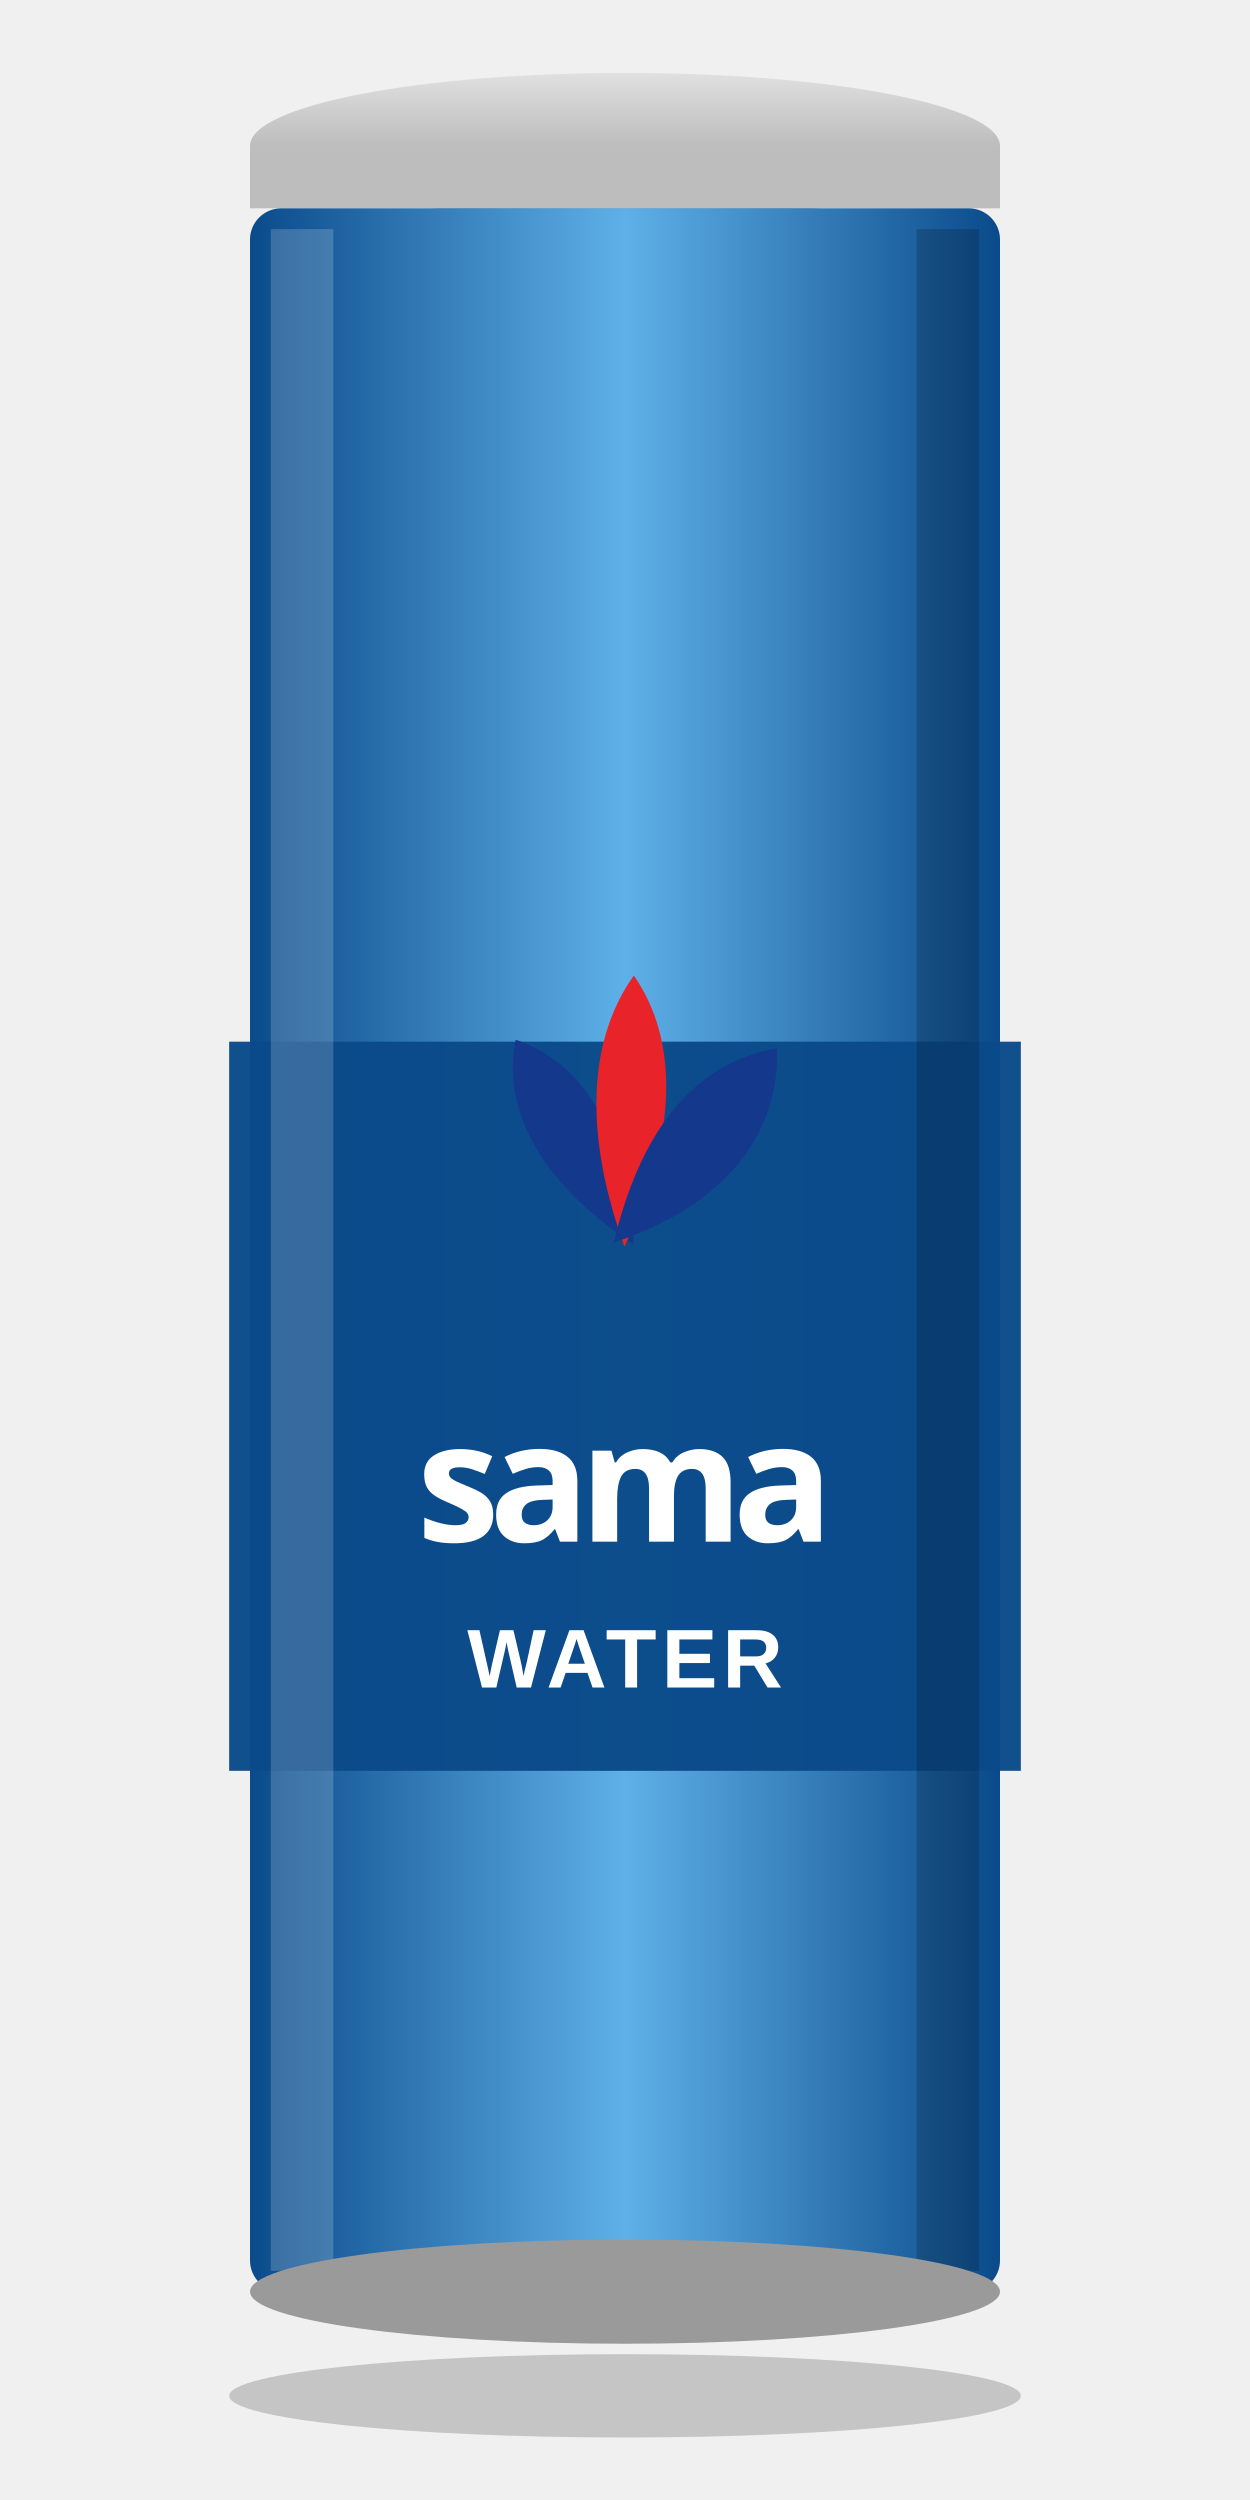
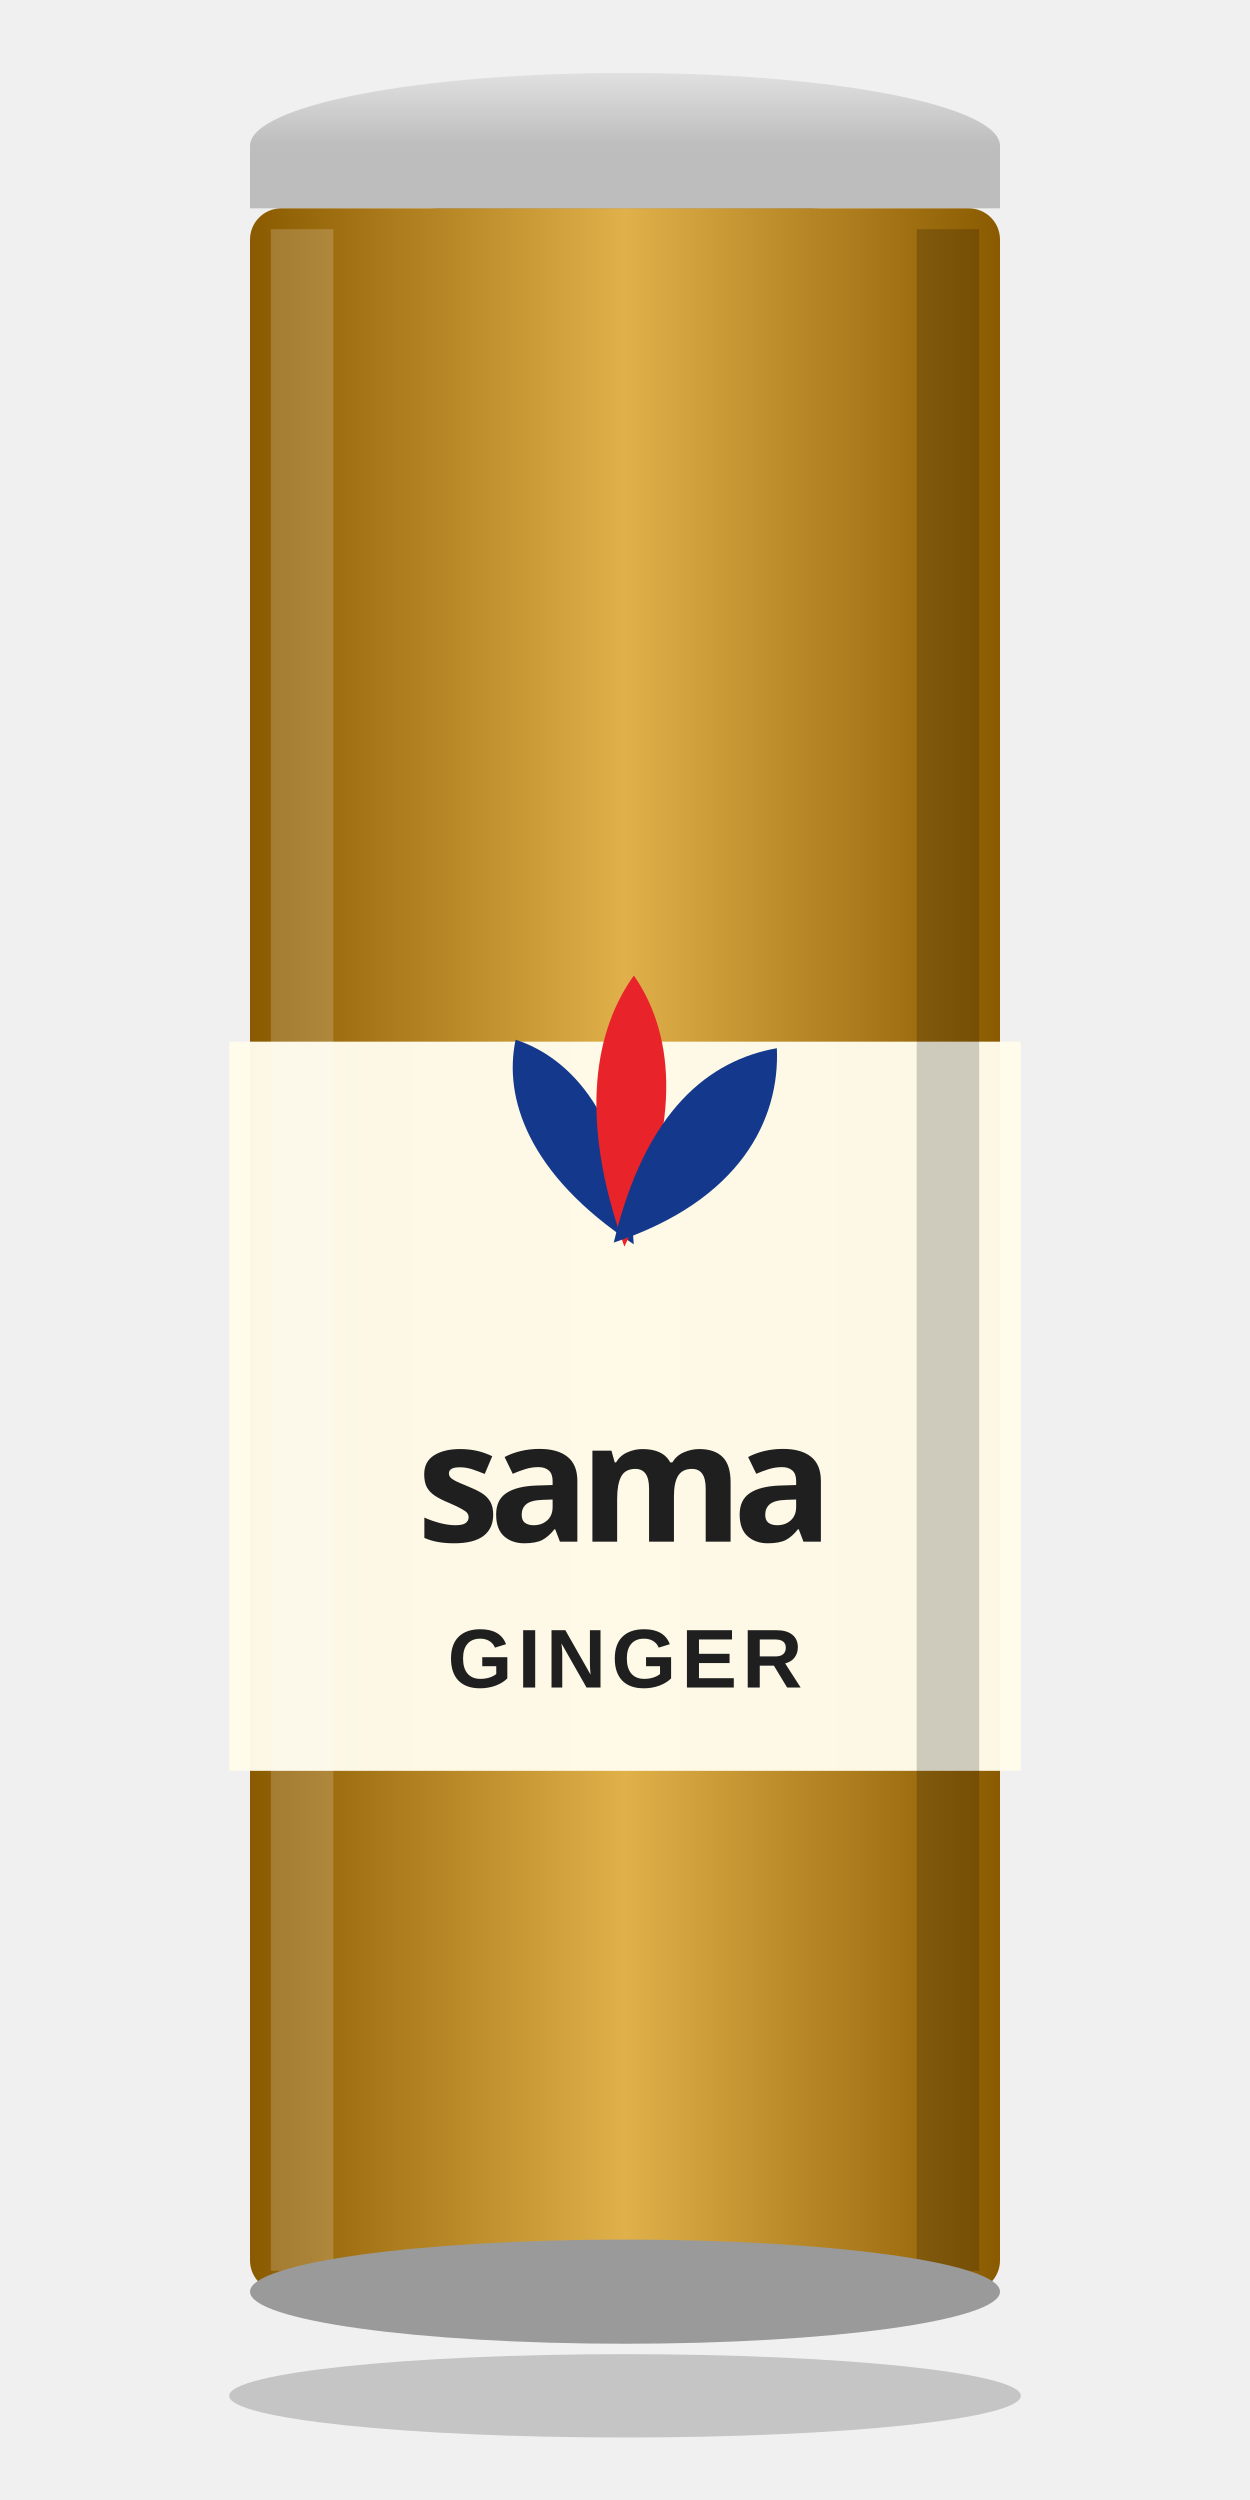
- <svg xmlns="http://www.w3.org/2000/svg" viewBox="0 0 120 240" role="img" aria-label="WATER">
+ <svg xmlns="http://www.w3.org/2000/svg" viewBox="0 0 120 240" role="img" aria-label="GINGER">
  <defs>
    <linearGradient id="body" x1="0" x2="1" y1="0" y2="0">
-       <stop offset="0" stop-color="#0a4a8a" />
-       <stop offset="0.5" stop-color="#5fb0e8" />
-       <stop offset="1" stop-color="#0a4a8a" />
+       <stop offset="0" stop-color="#8a5a00" />
+       <stop offset="0.5" stop-color="#e0b04a" />
+       <stop offset="1" stop-color="#8a5a00" />
    </linearGradient>
    <linearGradient id="top" x1="0" x2="0" y1="0" y2="1">
      <stop offset="0" stop-color="#e0e0e0" />
      <stop offset="1" stop-color="#9a9a9a" />
    </linearGradient>
  </defs>
  <ellipse cx="60" cy="230" rx="38" ry="4" fill="#000" opacity="0.18" />
  <ellipse cx="60" cy="14" rx="36" ry="7" fill="url(#top)" />
  <rect x="24" y="14" width="72" height="6" fill="#bdbdbd" />
  <rect x="24" y="20" width="72" height="200" rx="3" fill="url(#body)" />
-   <rect x="22" y="100" width="76" height="70" fill="#0a4a8a" opacity="0.97" />
+   <rect x="22" y="100" width="76" height="70" fill="#fffceb" opacity="0.97" />
  <rect x="26" y="22" width="6" height="196" fill="#ffffff" opacity="0.18" />
  <rect x="88" y="22" width="6" height="196" fill="#000000" opacity="0.18" />
  <g transform="translate(60,118)">
    <path transform="rotate(-30) scale(0.42)" d="M0,4 C-13,-22 -9,-40 0,-50 C9,-40 13,-22 0,4 Z" fill="#13388c" />
    <path transform="rotate(2) scale(0.42)" d="M0,4 C-12,-26 -8,-46 0,-58 C9,-46 13,-26 0,4 Z" fill="#e8232a" />
    <path transform="rotate(40) scale(0.42)" d="M0,4 C-14,-24 -10,-42 0,-54 C11,-42 16,-22 0,4 Z" fill="#13388c" />
  </g>
-   <text x="60" y="148" text-anchor="middle" font-family="Verdana, Tahoma, sans-serif" font-size="16" font-weight="800" fill="#ffffff" letter-spacing="-1">sama</text>
-   <text x="60" y="162" text-anchor="middle" font-family="Arial, sans-serif" font-size="8" font-weight="700" fill="#ffffff" letter-spacing="0.5">WATER</text>
+   <text x="60" y="148" text-anchor="middle" font-family="Verdana, Tahoma, sans-serif" font-size="16" font-weight="800" fill="#1f1f1f" letter-spacing="-1">sama</text>
+   <text x="60" y="162" text-anchor="middle" font-family="Arial, sans-serif" font-size="8" font-weight="700" fill="#1f1f1f" letter-spacing="0.5">GINGER</text>
  <ellipse cx="60" cy="220" rx="36" ry="5" fill="#9a9a9a" />
</svg>
